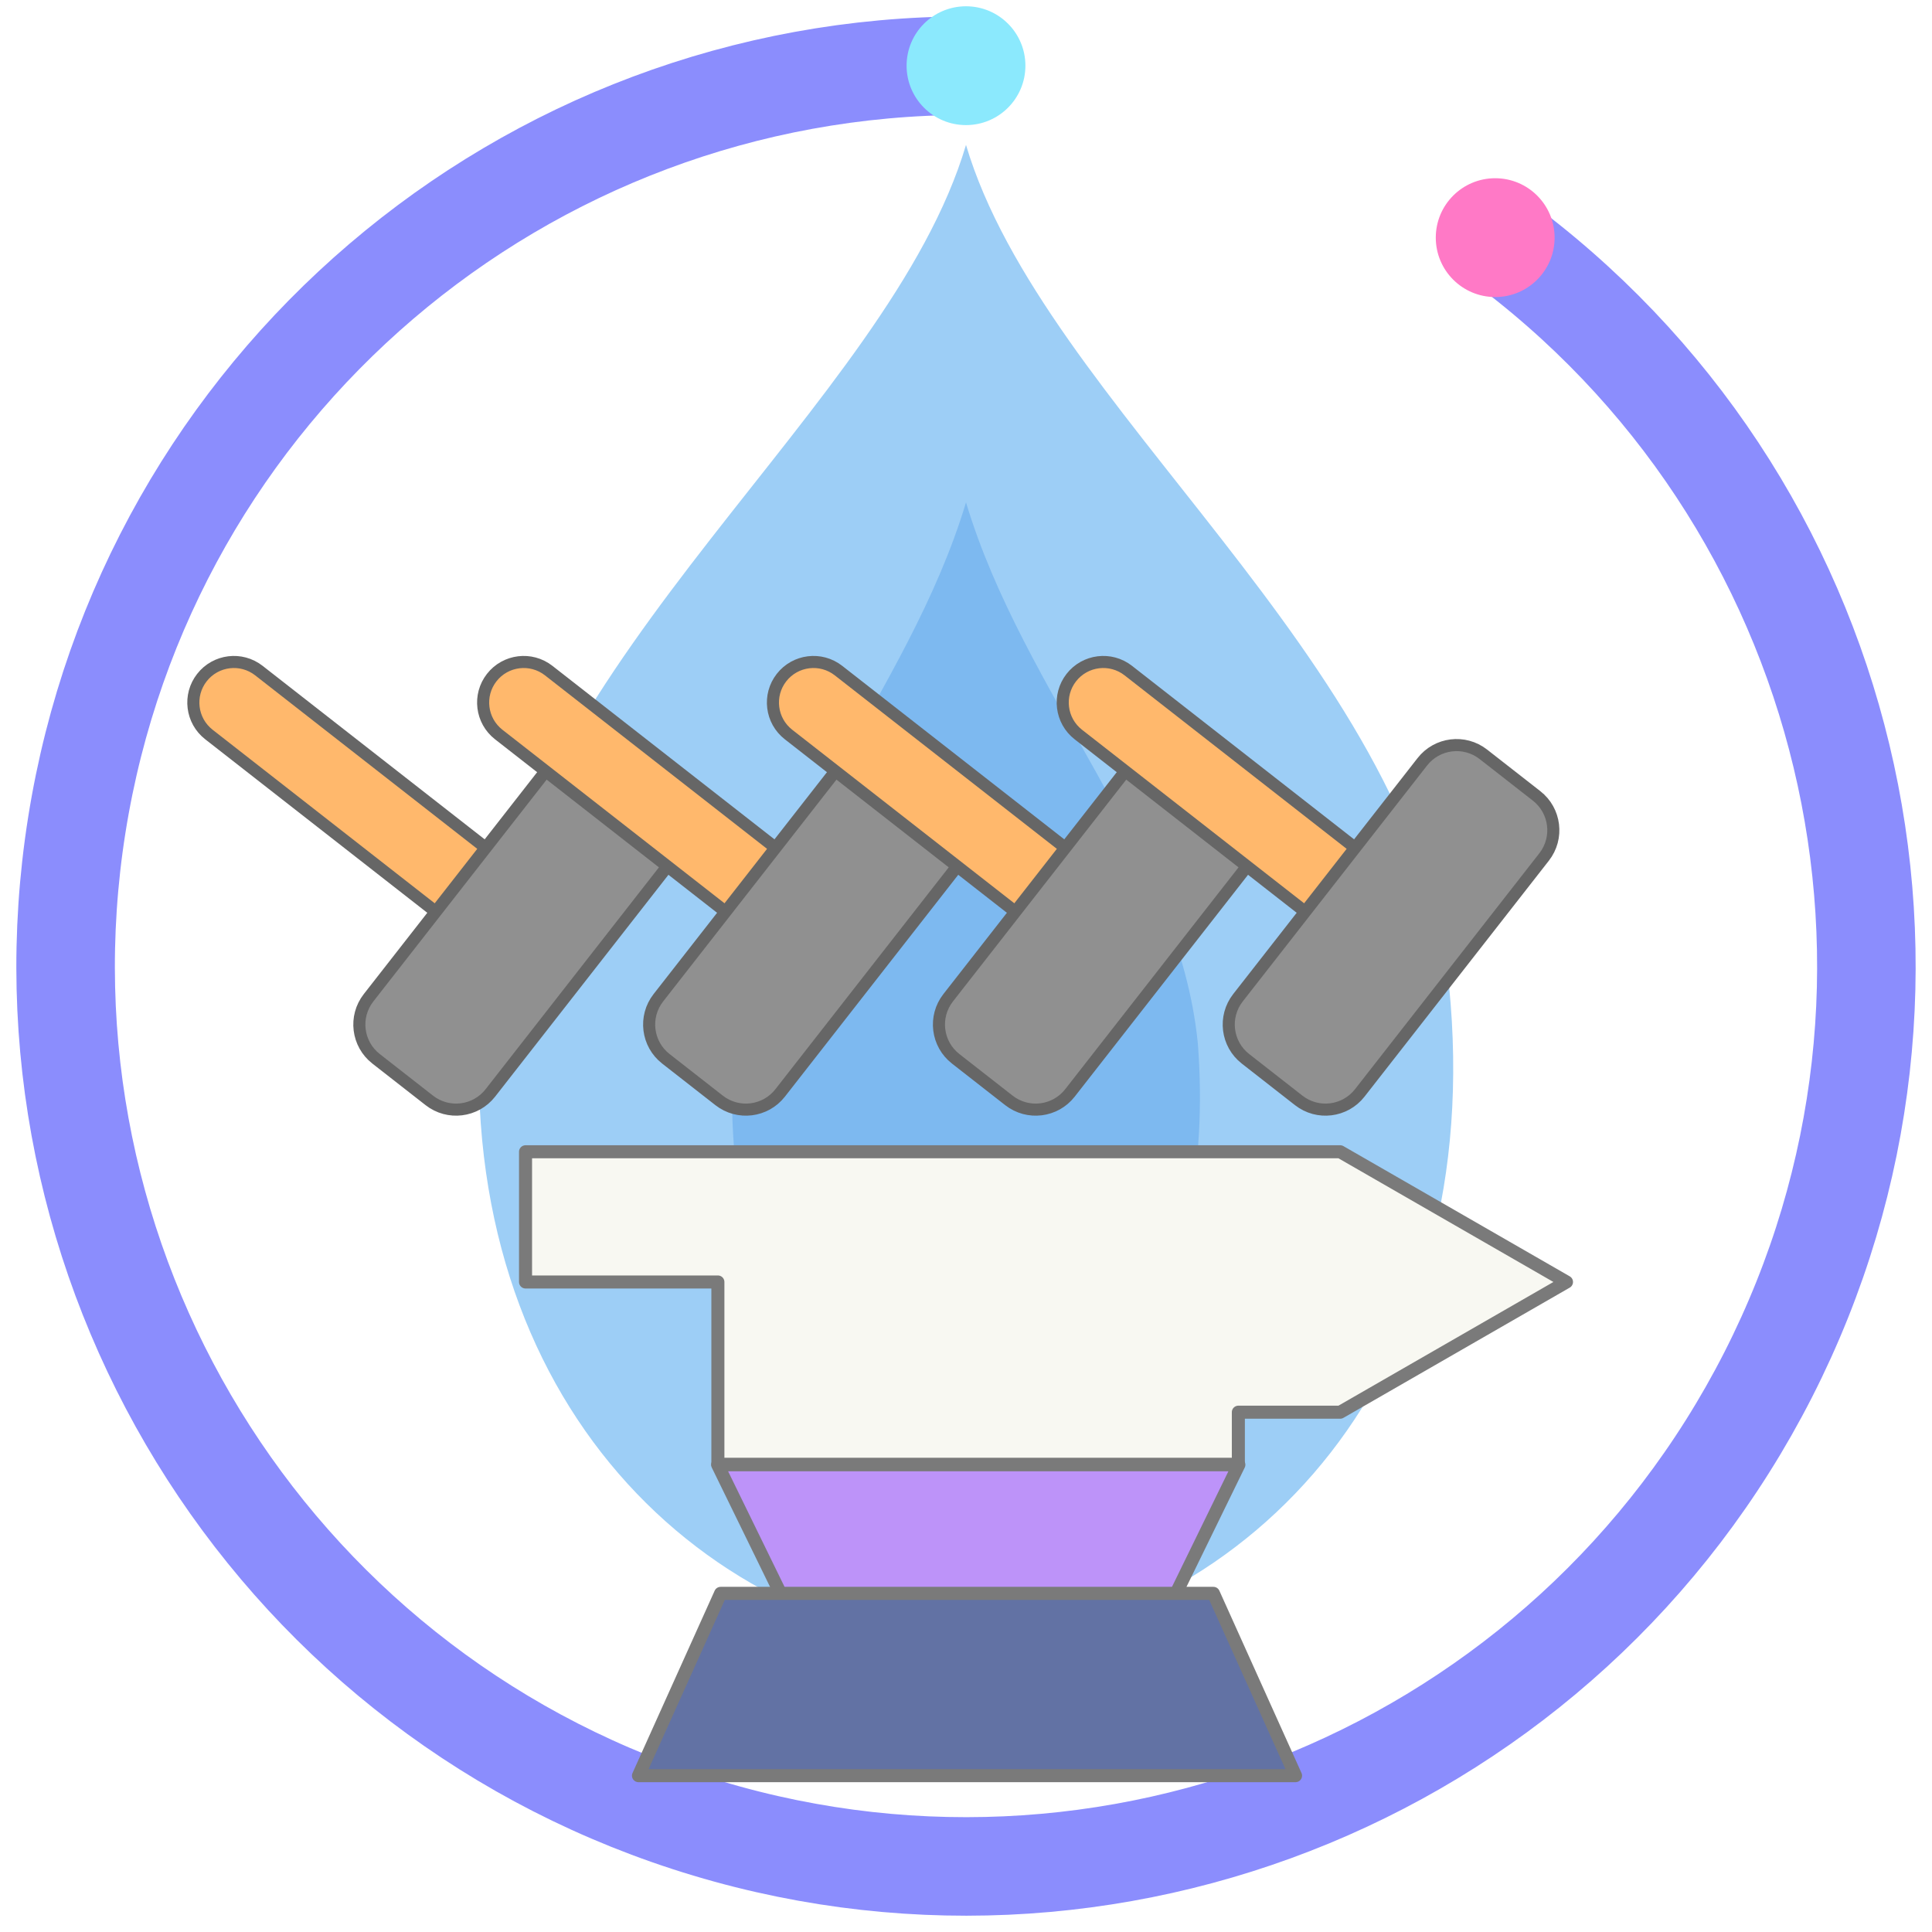
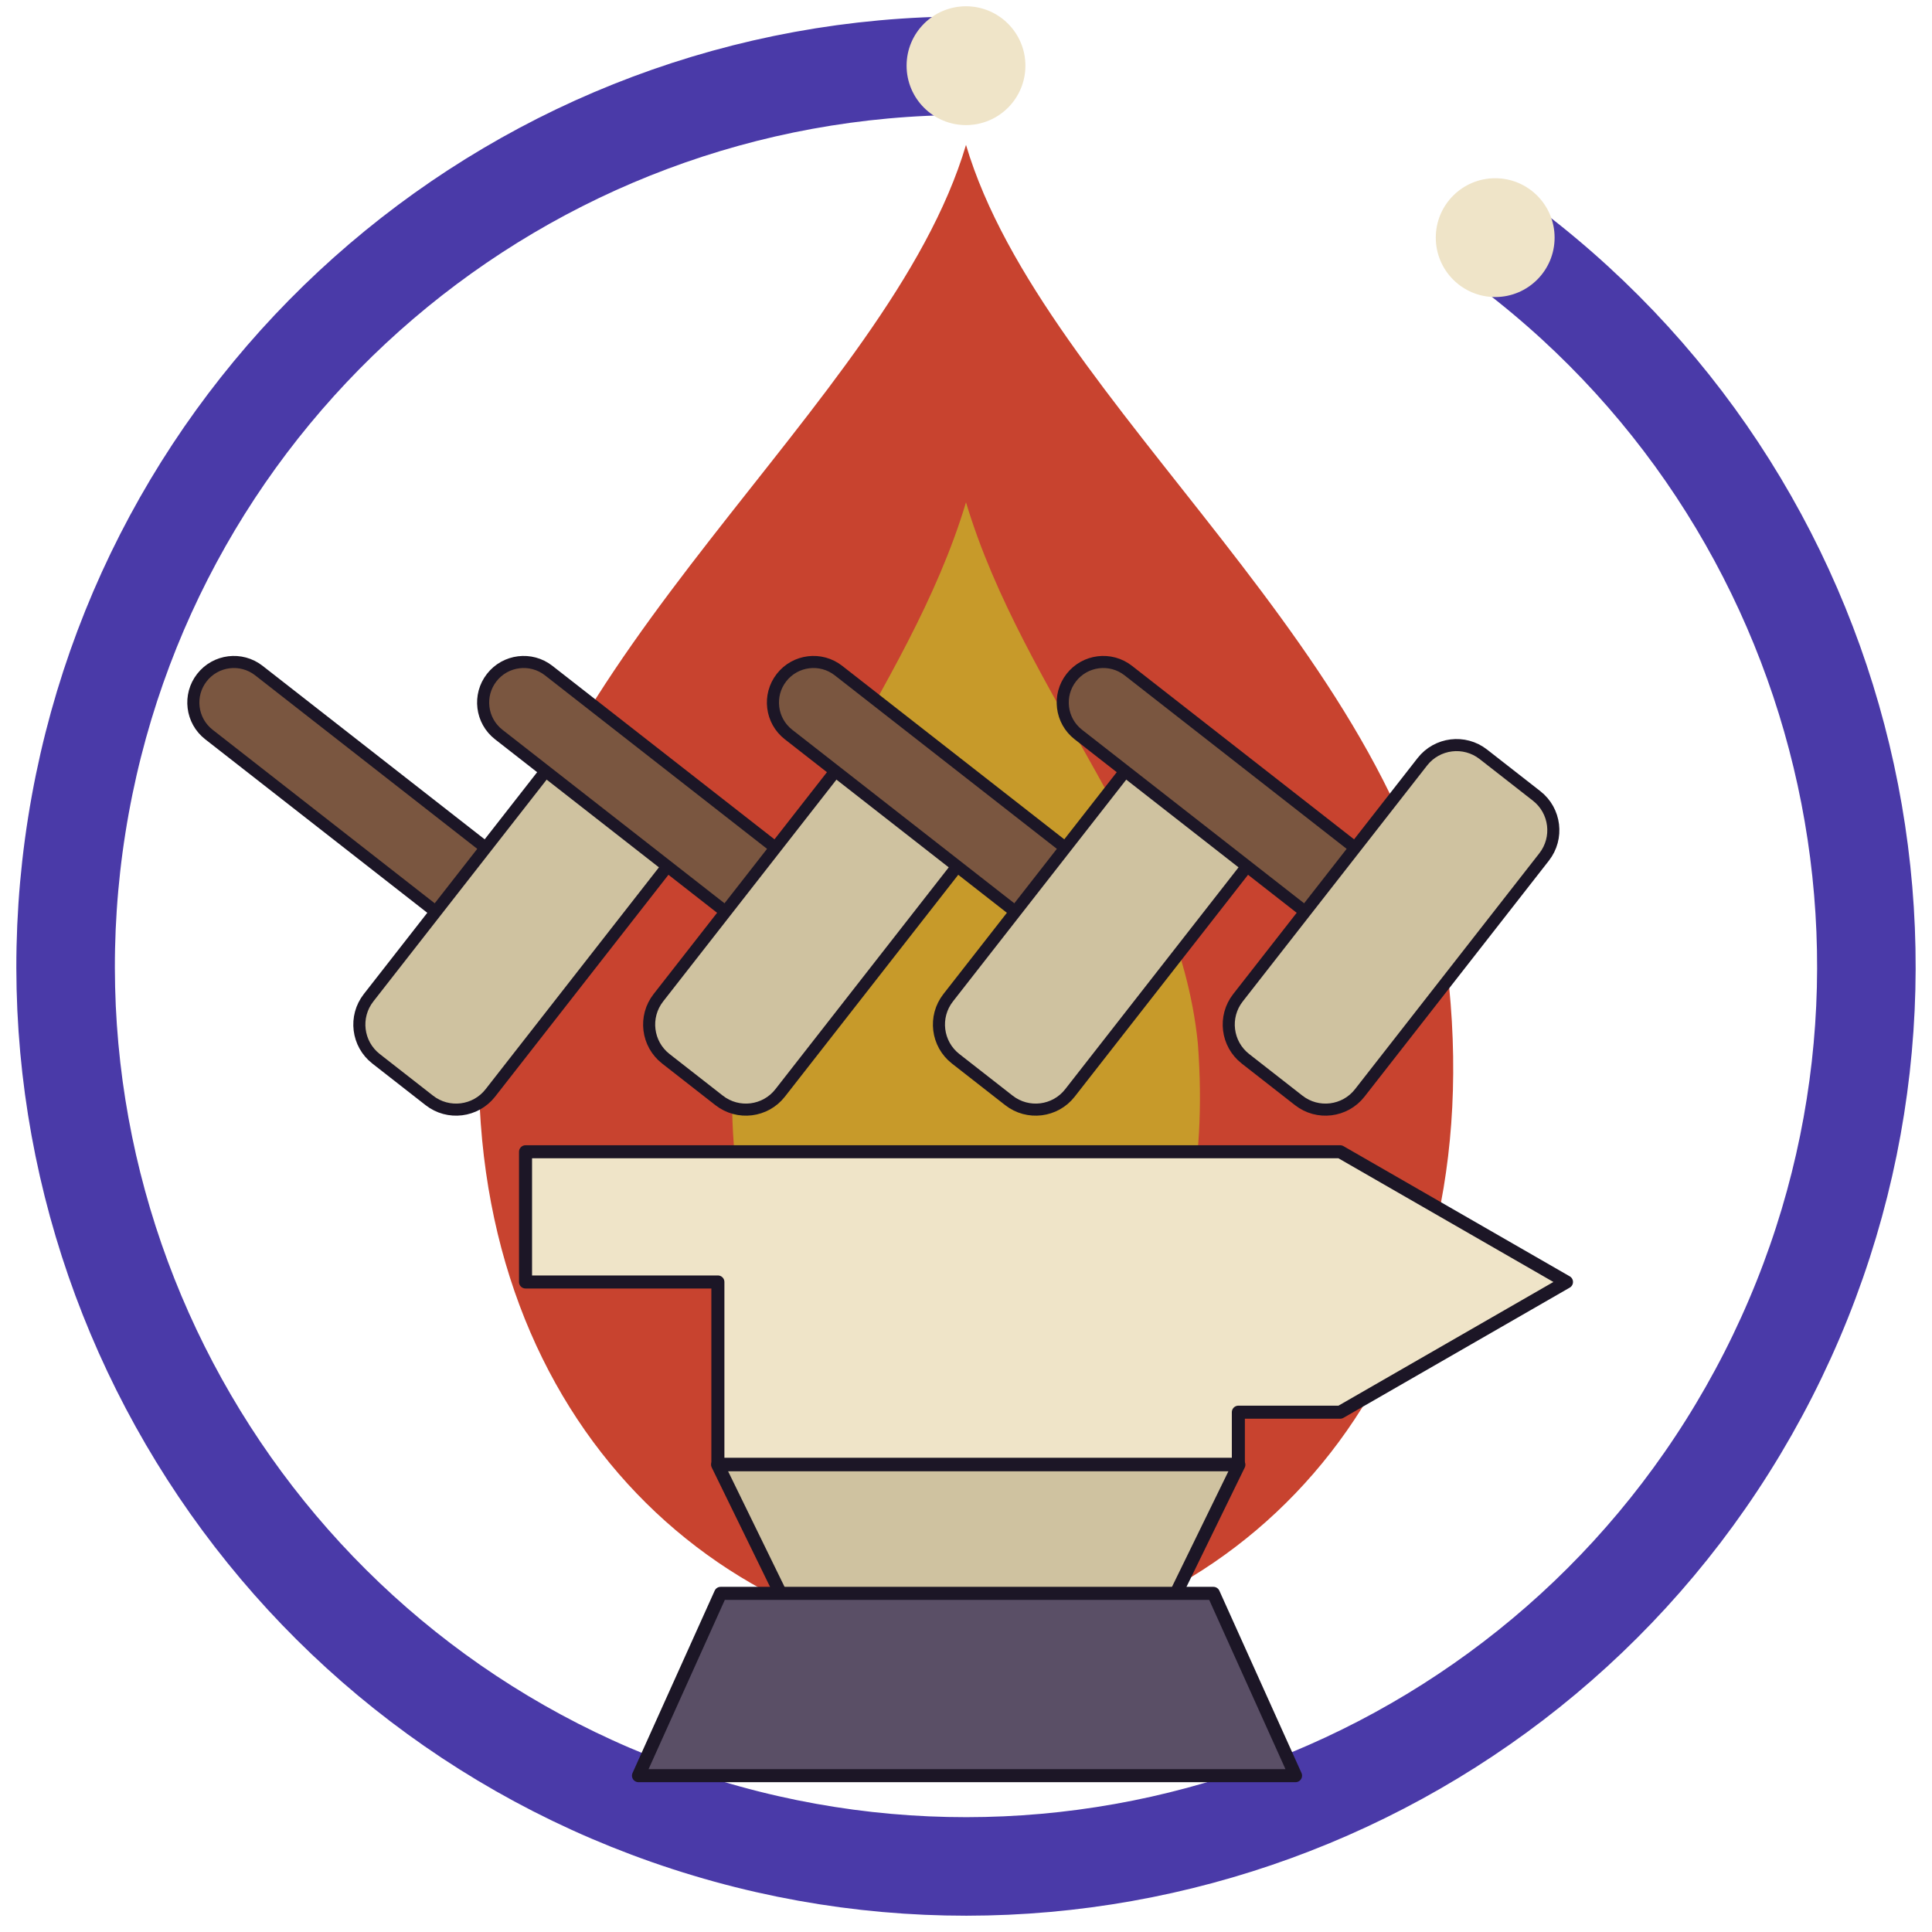
<svg xmlns="http://www.w3.org/2000/svg" width="512" height="512" viewBox="0 0 200 200" aria-labelledby="title desc">
  <rect x="0" y="0" width="200" height="200" fill="none" />
  <g id="chama">
-     <path d="M100 15C108 42 146 68 150 102C154 142 130 168 100 171C70 168 46 142 50 102C54 68 92 42 100 15Z" fill="#9dcef6" />
-     <path d="M100 52C106 72 122 88 124 108C126 134 114 150 100 152C86 150 74 134 76 108C78 88 94 72 100 52Z" fill="#5ea4ea" opacity="0.5" />
+     <path d="M100 15C108 42 146 68 150 102C154 142 130 168 100 171C70 168 46 142 50 102C54 68 92 42 100 15Z" fill="#c8432f" />
+     <path d="M100 52C106 72 122 88 124 108C126 134 114 150 100 152C86 150 74 134 76 108C78 88 94 72 100 52Z" fill="#c79a2a" />
  </g>
-   <path id="arco" d="M100 6.8 A93.2 93.2 0 1 0 154.782 24.6" fill="none" stroke="#8b8dfd" stroke-width="10.2" stroke-linecap="round" />
-   <circle cx="100" cy="6.8" r="6.15" fill="#8be9fd" />
-   <circle cx="154.782" cy="24.6" r="6.15" fill="#ff79c6" />
-   <g id="bigorna" stroke="#7a7a7a" stroke-width="1.35" stroke-linejoin="round" stroke-linecap="round">
-     <path d="M74.291 151.629 L128.246 151.629 L118.805 170.965 L83.736 170.965 Z" fill="#bd93f9" />
-     <path d="M74.598 164.944 L125.612 164.944 L134.114 183.815 L66.096 183.815 Z" fill="#6272a4" />
-     <path d="M54.403 119.231 L138.736 119.231 L162.162 132.71 L138.736 146.19 L128.194 146.19 L128.194 151.582 L74.315 151.582 L74.315 132.71 L54.403 132.71 Z" fill="#f8f8f2" />
+   <path id="arco" d="M100 6.8 A93.2 93.2 0 1 0 154.782 24.6" fill="none" stroke="#4a3aa8" stroke-width="10.2" stroke-linecap="round" />
+   <circle cx="100" cy="6.8" r="6.15" fill="#efe4c8" />
+   <circle cx="154.782" cy="24.6" r="6.15" fill="#efe4c8" />
+   <g id="bigorna" stroke="#1c1626" stroke-width="1.35" stroke-linejoin="round" stroke-linecap="round">
+     <path d="M74.291 151.629 L128.246 151.629 L118.805 170.965 L83.736 170.965 Z" fill="#cfc2a0" />
+     <path d="M74.598 164.944 L125.612 164.944 L134.114 183.815 L66.096 183.815 Z" fill="#5a4f66" />
+     <path d="M54.403 119.231 L138.736 119.231 L162.162 132.71 L138.736 146.19 L128.194 146.19 L128.194 151.582 L74.315 151.582 L74.315 132.71 L54.403 132.71 Z" fill="#efe4c8" />
  </g>
  <g id="martelos" stroke-linejoin="round" stroke-linecap="round">
    <g transform="translate(54 96) rotate(-52)">
-       <rect x="-4.2" y="-42" width="8.4" height="40" rx="4.2" fill="#ffb86c" stroke="#666666" stroke-width="1.25" />
-       <rect x="-20" y="-8" width="40" height="16" rx="4.5" fill="#909090" stroke="#666666" stroke-width="1.25" />
+       <rect x="-4.2" y="-42" width="8.4" height="40" rx="4.2" fill="#7a5640" stroke="#1c1626" stroke-width="1.25" />
+       <rect x="-20" y="-8" width="40" height="16" rx="4.5" fill="#cfc2a0" stroke="#1c1626" stroke-width="1.25" />
    </g>
    <g transform="translate(84 96) rotate(-52)">
-       <rect x="-4.2" y="-42" width="8.4" height="40" rx="4.2" fill="#ffb86c" stroke="#666666" stroke-width="1.25" />
-       <rect x="-20" y="-8" width="40" height="16" rx="4.5" fill="#909090" stroke="#666666" stroke-width="1.25" />
+       <rect x="-4.2" y="-42" width="8.4" height="40" rx="4.2" fill="#7a5640" stroke="#1c1626" stroke-width="1.25" />
+       <rect x="-20" y="-8" width="40" height="16" rx="4.5" fill="#cfc2a0" stroke="#1c1626" stroke-width="1.25" />
    </g>
    <g transform="translate(114 96) rotate(-52)">
-       <rect x="-4.2" y="-42" width="8.4" height="40" rx="4.2" fill="#ffb86c" stroke="#666666" stroke-width="1.25" />
-       <rect x="-20" y="-8" width="40" height="16" rx="4.5" fill="#909090" stroke="#666666" stroke-width="1.25" />
+       <rect x="-4.2" y="-42" width="8.4" height="40" rx="4.2" fill="#7a5640" stroke="#1c1626" stroke-width="1.25" />
+       <rect x="-20" y="-8" width="40" height="16" rx="4.5" fill="#cfc2a0" stroke="#1c1626" stroke-width="1.25" />
    </g>
    <g transform="translate(144 96) rotate(-52)">
-       <rect x="-4.2" y="-42" width="8.4" height="40" rx="4.2" fill="#ffb86c" stroke="#666666" stroke-width="1.25" />
-       <rect x="-20" y="-8" width="40" height="16" rx="4.5" fill="#909090" stroke="#666666" stroke-width="1.25" />
+       <rect x="-4.2" y="-42" width="8.4" height="40" rx="4.2" fill="#7a5640" stroke="#1c1626" stroke-width="1.25" />
+       <rect x="-20" y="-8" width="40" height="16" rx="4.5" fill="#cfc2a0" stroke="#1c1626" stroke-width="1.25" />
    </g>
  </g>
</svg>
